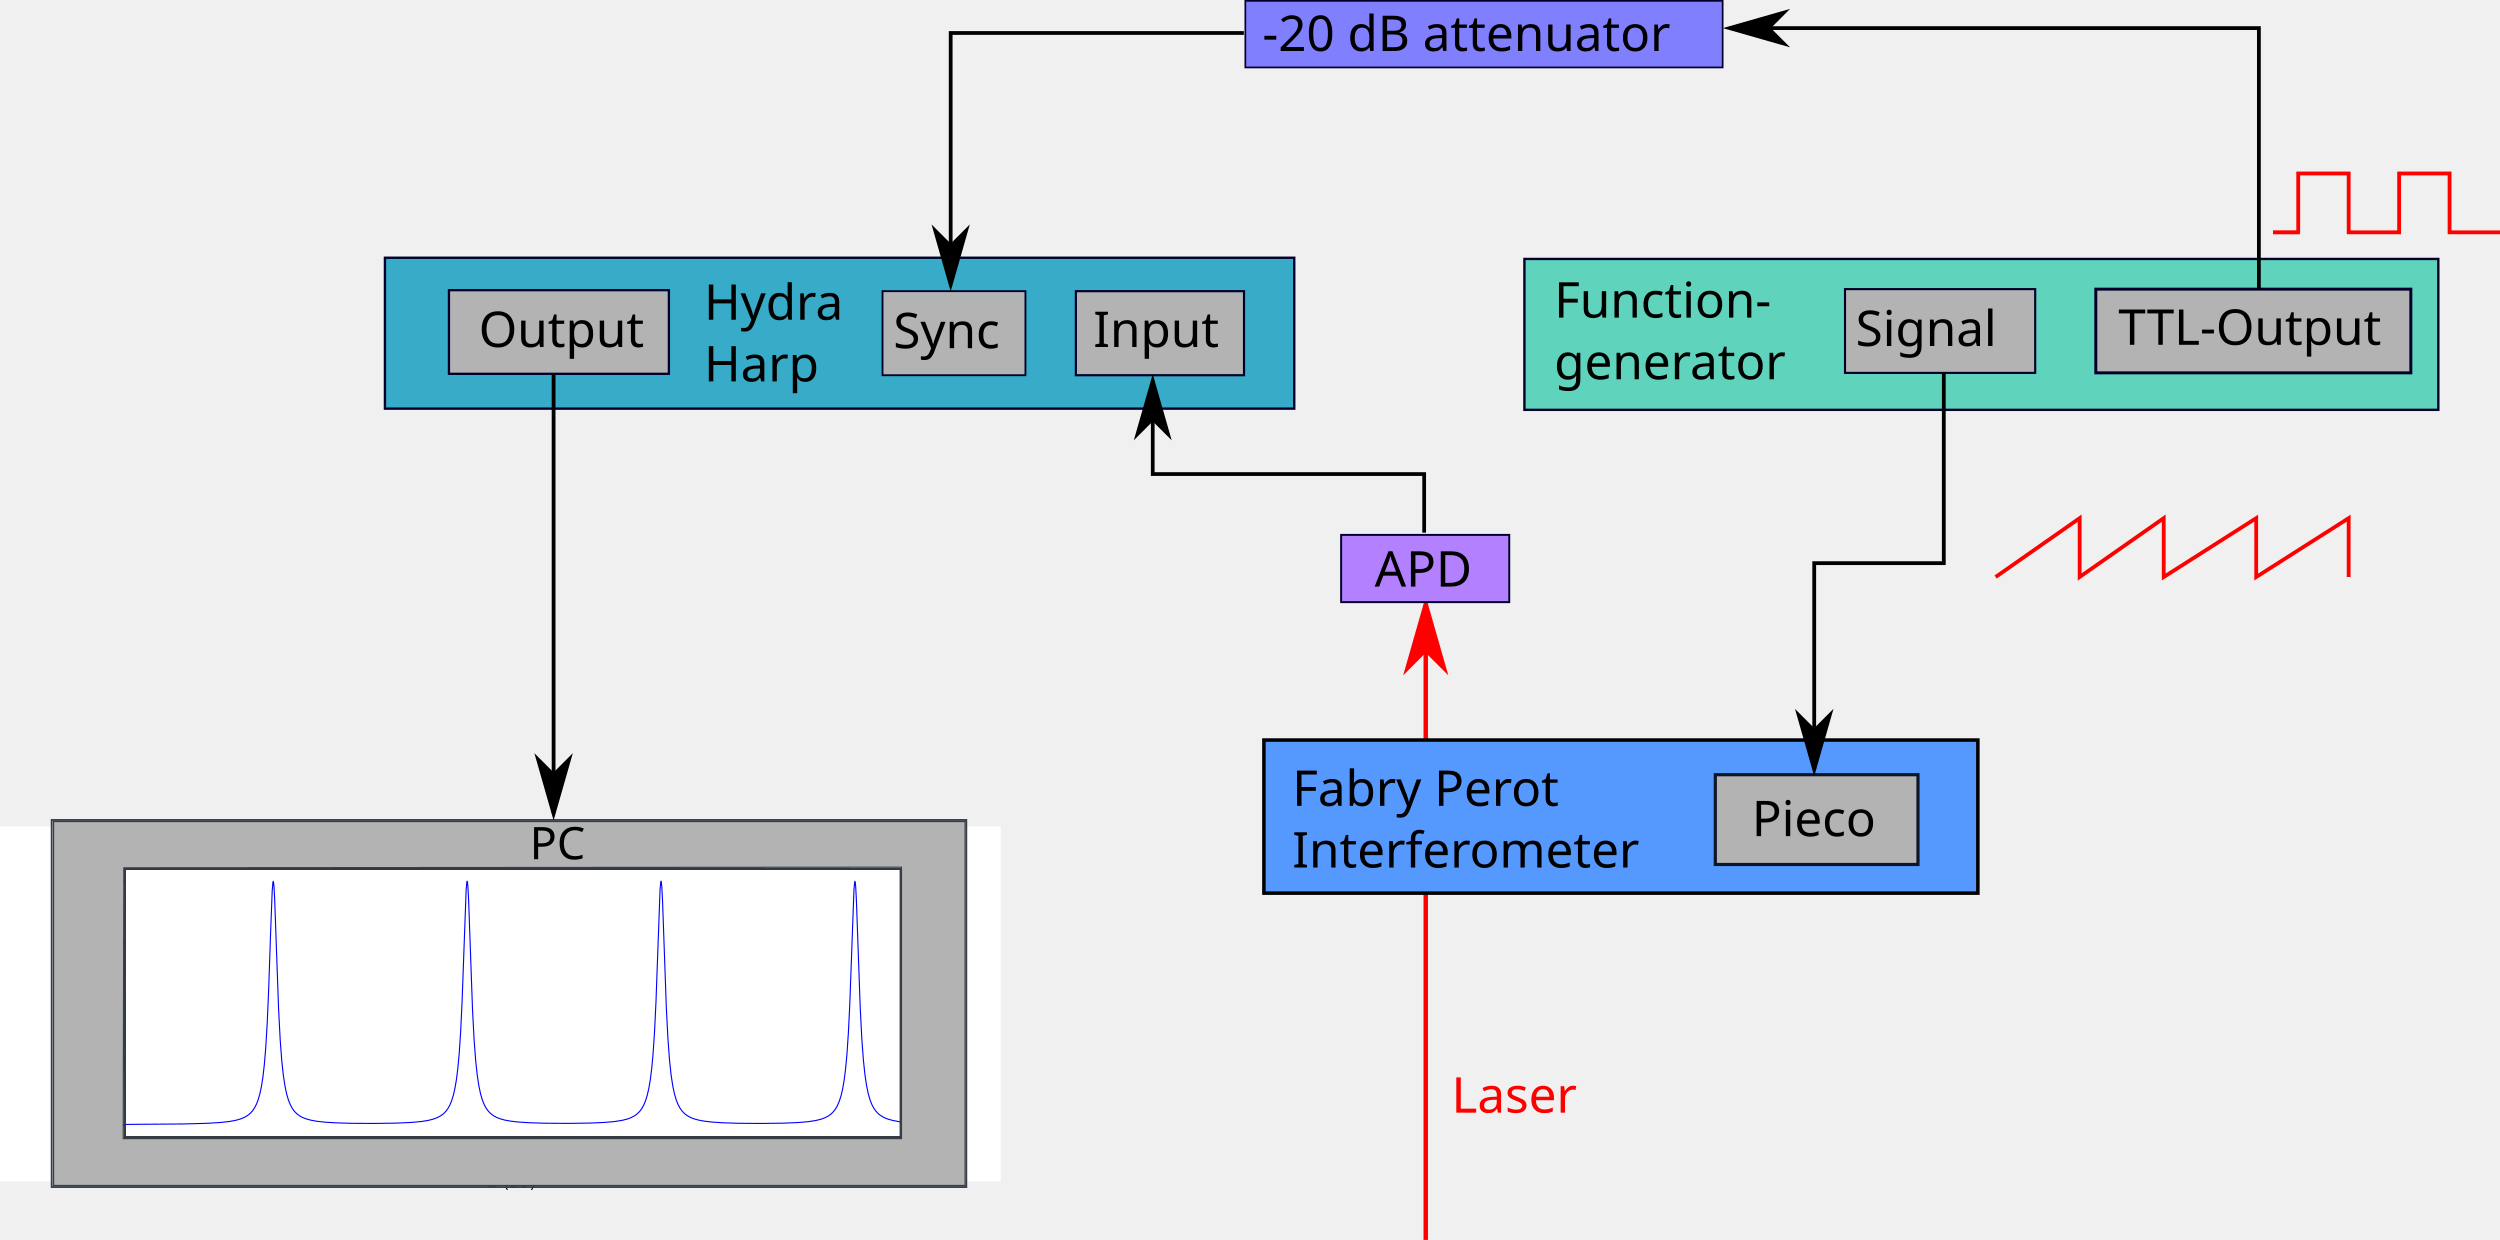
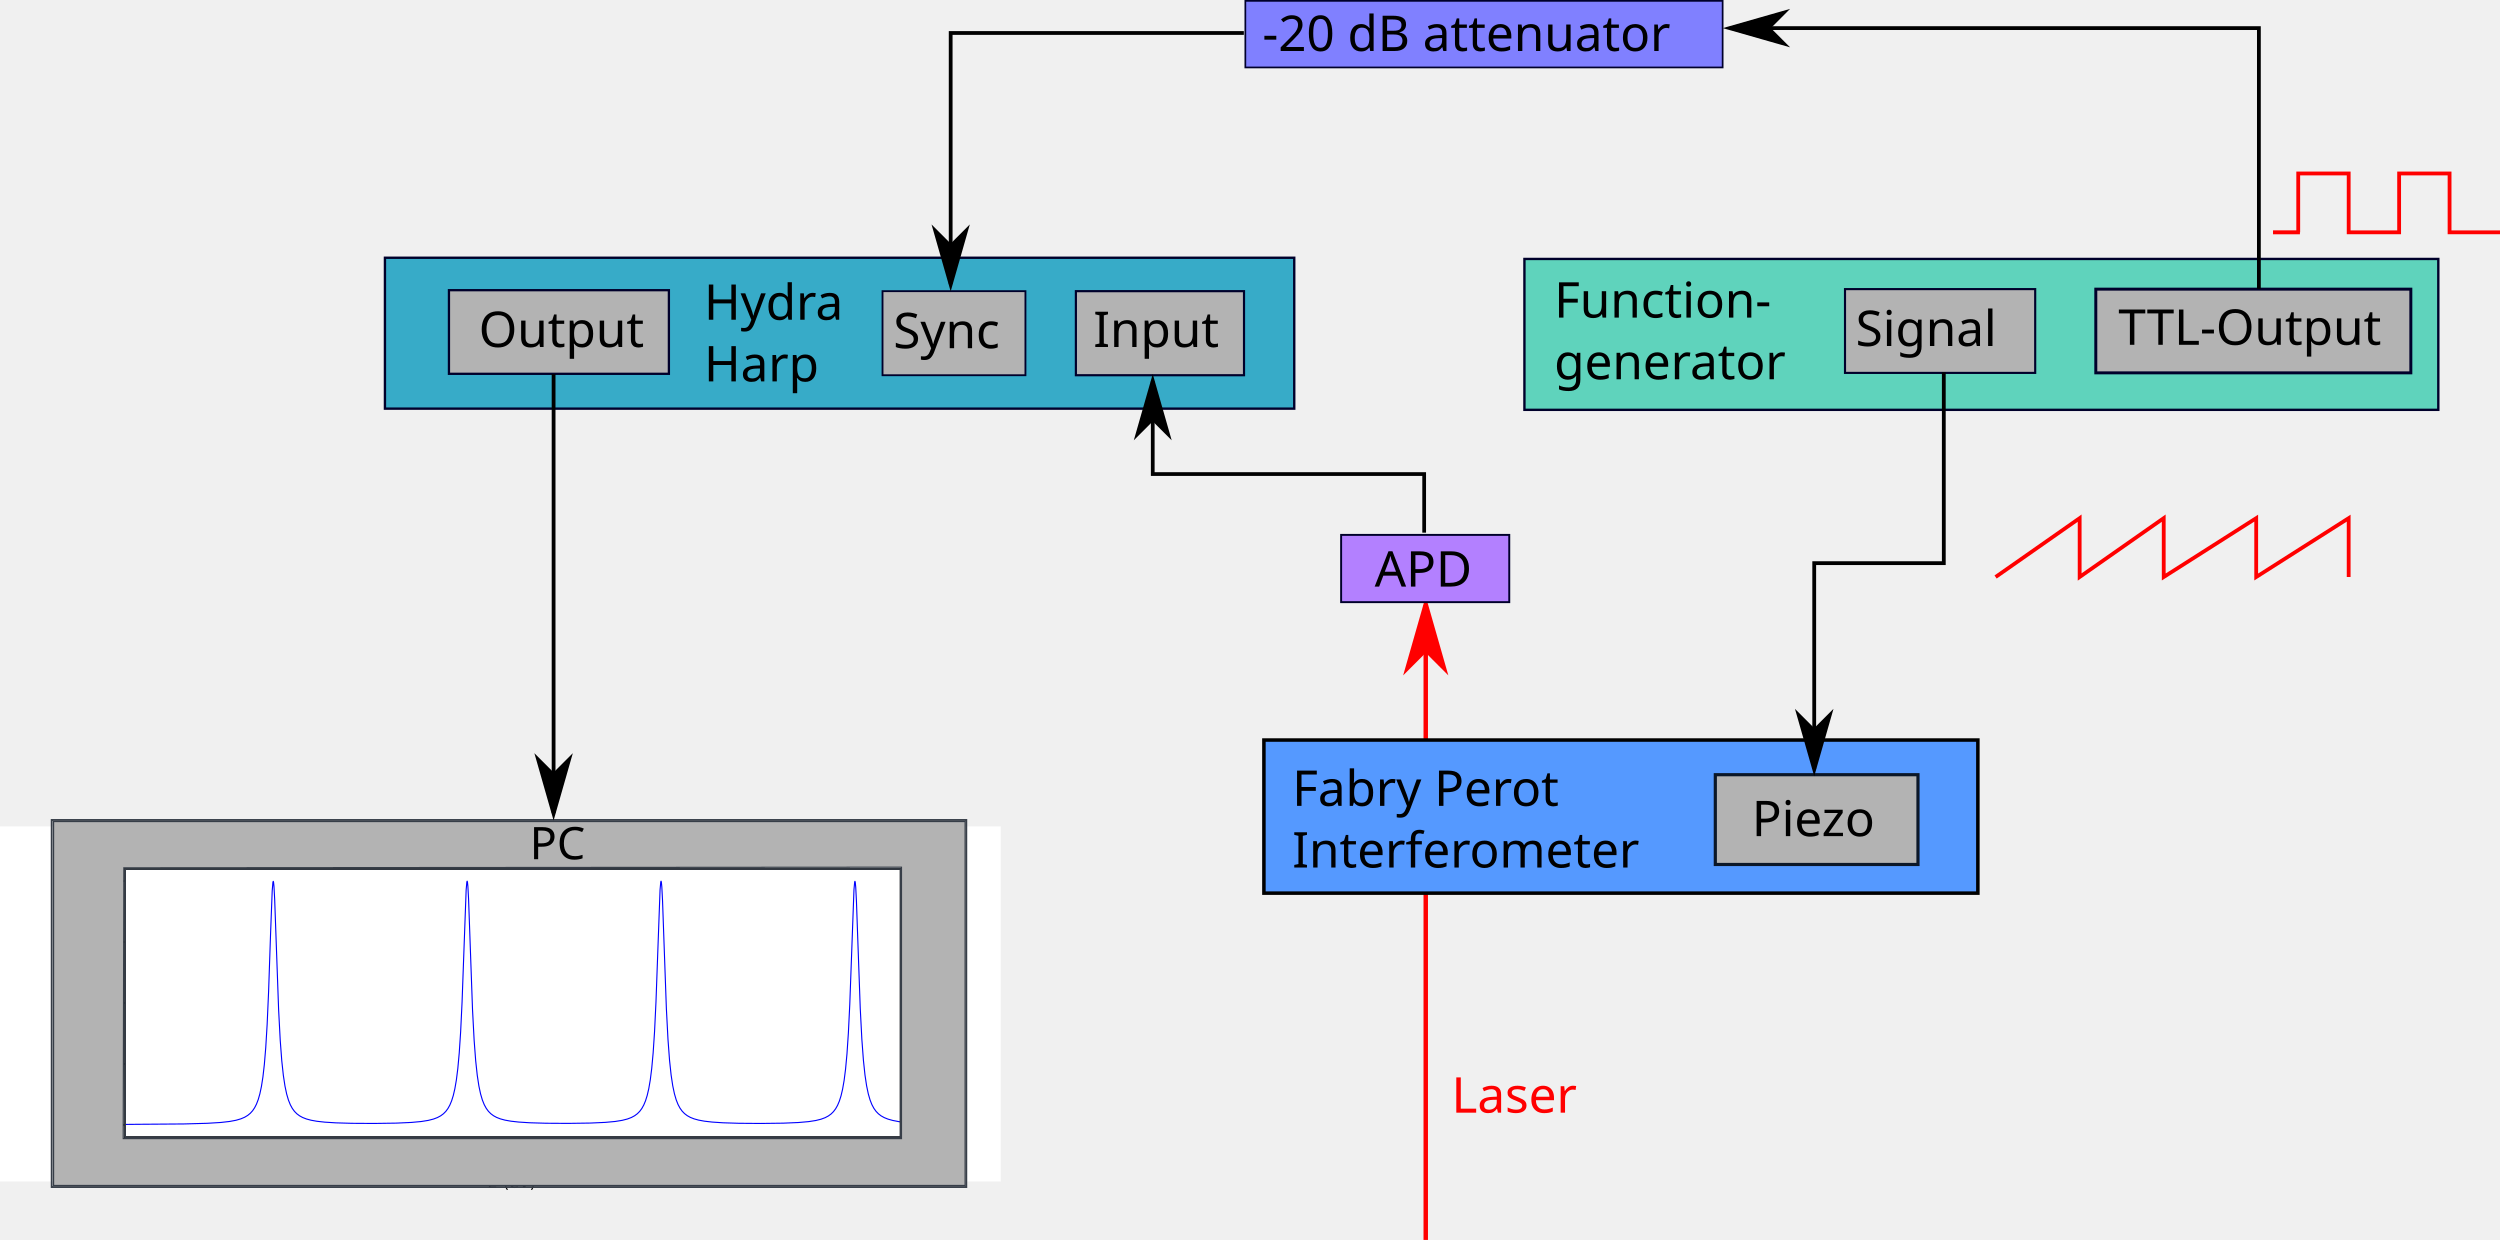
<svg xmlns="http://www.w3.org/2000/svg" width="393.405mm" height="195.119mm" viewBox="0 0 393.405 195.119" version="1.1" id="svg8">
  <defs id="defs2">
    <marker orient="auto" refY="0" refX="0" id="marker7307" style="overflow:visible">
      <path id="path7305" d="M 0,0 5,-5 -12.5,0 5,5 Z" style="fill:#000000;fill-opacity:1;fill-rule:evenodd;stroke:#000000;stroke-width:1pt;stroke-opacity:1" transform="matrix(-0.8,0,0,-0.8,-10,0)" />
    </marker>
    <marker orient="auto" refY="0" refX="0" id="marker7132" style="overflow:visible">
      <path id="path7130" d="M 0,0 5,-5 -12.5,0 5,5 Z" style="fill:#ff0000;fill-opacity:1;fill-rule:evenodd;stroke:#ff0000;stroke-width:1pt;stroke-opacity:1" transform="matrix(0.8,0,0,0.8,10,0)" />
    </marker>
    <marker orient="auto" refY="0" refX="0" id="marker6964" style="overflow:visible">
      <path id="path6962" d="M 0,0 5,-5 -12.5,0 5,5 Z" style="fill:#ff0000;fill-opacity:1;fill-rule:evenodd;stroke:#ff0000;stroke-width:1pt;stroke-opacity:1" transform="matrix(0.8,0,0,0.8,10,0)" />
    </marker>
    <marker orient="auto" refY="0" refX="0" id="marker6840" style="overflow:visible">
      <path id="path6838" d="M 0,0 5,-5 -12.5,0 5,5 Z" style="fill:#000000;fill-opacity:1;fill-rule:evenodd;stroke:#000000;stroke-width:1pt;stroke-opacity:1" transform="matrix(-0.8,0,0,-0.8,-10,0)" />
    </marker>
    <marker orient="auto" refY="0" refX="0" id="marker6722" style="overflow:visible">
      <path id="path6720" d="M 0,0 5,-5 -12.5,0 5,5 Z" style="fill:#000000;fill-opacity:1;fill-rule:evenodd;stroke:#000000;stroke-width:1pt;stroke-opacity:1" transform="matrix(-0.8,0,0,-0.8,-10,0)" />
    </marker>
    <marker orient="auto" refY="0" refX="0" id="marker6566" style="overflow:visible">
      <path id="path6564" d="M 0,0 5,-5 -12.5,0 5,5 Z" style="fill:#000000;fill-opacity:1;fill-rule:evenodd;stroke:#000000;stroke-width:1pt;stroke-opacity:1" transform="matrix(-0.8,0,0,-0.8,-10,0)" />
    </marker>
    <marker orient="auto" refY="0" refX="0" id="marker6409" style="overflow:visible">
      <path id="path6407" d="M 0,0 5,-5 -12.5,0 5,5 Z" style="fill:#000000;fill-opacity:1;fill-rule:evenodd;stroke:#000000;stroke-width:1pt;stroke-opacity:1" transform="matrix(-0.8,0,0,-0.8,-10,0)" />
    </marker>
    <marker orient="auto" refY="0" refX="0" id="marker6247" style="overflow:visible">
      <path id="path6245" d="M 0,0 5,-5 -12.5,0 5,5 Z" style="fill:#000000;fill-opacity:1;fill-rule:evenodd;stroke:#000000;stroke-width:1pt;stroke-opacity:1" transform="matrix(-0.8,0,0,-0.8,-10,0)" />
    </marker>
    <marker orient="auto" refY="0" refX="0" id="marker6139" style="overflow:visible">
      <path id="path6137" d="M 0,0 5,-5 -12.5,0 5,5 Z" style="fill:#000000;fill-opacity:1;fill-rule:evenodd;stroke:#000000;stroke-width:1pt;stroke-opacity:1" transform="matrix(-0.8,0,0,-0.8,-10,0)" />
    </marker>
    <marker orient="auto" refY="0" refX="0" id="marker5997" style="overflow:visible">
      <path id="path5995" style="fill:#000000;fill-opacity:1;fill-rule:evenodd;stroke:#000000;stroke-width:0.625;stroke-linejoin:round;stroke-opacity:1" d="M 8.719,4.034 -2.207,0.016 8.719,-4.002 c -1.745,2.372 -1.735,5.617 -6e-7,8.035 z" transform="matrix(-1.1,0,0,-1.1,-1.1,0)" />
    </marker>
    <marker orient="auto" refY="0" refX="0" id="marker5853" style="overflow:visible">
      <path id="path5851" d="M 0,0 5,-5 -12.5,0 5,5 Z" style="fill:#000000;fill-opacity:1;fill-rule:evenodd;stroke:#000000;stroke-width:1pt;stroke-opacity:1" transform="matrix(-0.8,0,0,-0.8,-10,0)" />
    </marker>
    <marker orient="auto" refY="0" refX="0" id="marker5603" style="overflow:visible">
      <path id="path5601" d="M 0,0 5,-5 -12.5,0 5,5 Z" style="fill:#000000;fill-opacity:1;fill-rule:evenodd;stroke:#000000;stroke-width:1pt;stroke-opacity:1" transform="matrix(0.8,0,0,0.8,10,0)" />
    </marker>
    <marker orient="auto" refY="0" refX="0" id="Arrow2Lend" style="overflow:visible">
      <path id="path5034" style="fill:#000000;fill-opacity:1;fill-rule:evenodd;stroke:#000000;stroke-width:0.625;stroke-linejoin:round;stroke-opacity:1" d="M 8.719,4.034 -2.207,0.016 8.719,-4.002 c -1.745,2.372 -1.735,5.617 -6e-7,8.035 z" transform="matrix(-1.1,0,0,-1.1,-1.1,0)" />
    </marker>
    <marker orient="auto" refY="0" refX="0" id="Arrow2Lstart" style="overflow:visible">
      <path id="path5031" style="fill:#000000;fill-opacity:1;fill-rule:evenodd;stroke:#000000;stroke-width:0.625;stroke-linejoin:round;stroke-opacity:1" d="M 8.719,4.034 -2.207,0.016 8.719,-4.002 c -1.745,2.372 -1.735,5.617 -6e-7,8.035 z" transform="matrix(1.1,0,0,1.1,1.1,0)" />
    </marker>
    <marker orient="auto" refY="0" refX="0" id="marker5415" style="overflow:visible">
      <path id="path5413" d="M 0,0 5,-5 -12.5,0 5,5 Z" style="fill:#000000;fill-opacity:1;fill-rule:evenodd;stroke:#000000;stroke-width:1pt;stroke-opacity:1" transform="matrix(-0.8,0,0,-0.8,-10,0)" />
    </marker>
    <marker orient="auto" refY="0" refX="0" id="Tail" style="overflow:visible">
      <g id="g5061" transform="scale(-1.2)" style="fill:#000000;fill-opacity:1;stroke:#000000;stroke-opacity:1">
        <path id="path5049" d="M -3.805,-3.959 0.544,0" style="fill:#000000;fill-opacity:1;fill-rule:evenodd;stroke:#000000;stroke-width:0.8;stroke-linecap:round;stroke-opacity:1" />
        <path id="path5051" d="M -1.287,-3.959 3.062,0" style="fill:#000000;fill-opacity:1;fill-rule:evenodd;stroke:#000000;stroke-width:0.8;stroke-linecap:round;stroke-opacity:1" />
        <path id="path5053" d="M 1.305,-3.959 5.654,0" style="fill:#000000;fill-opacity:1;fill-rule:evenodd;stroke:#000000;stroke-width:0.8;stroke-linecap:round;stroke-opacity:1" />
        <path id="path5055" d="M -3.805,4.178 0.544,0.22" style="fill:#000000;fill-opacity:1;fill-rule:evenodd;stroke:#000000;stroke-width:0.8;stroke-linecap:round;stroke-opacity:1" />
        <path id="path5057" d="M -1.287,4.178 3.062,0.22" style="fill:#000000;fill-opacity:1;fill-rule:evenodd;stroke:#000000;stroke-width:0.8;stroke-linecap:round;stroke-opacity:1" />
        <path id="path5059" d="M 1.305,4.178 5.654,0.22" style="fill:#000000;fill-opacity:1;fill-rule:evenodd;stroke:#000000;stroke-width:0.8;stroke-linecap:round;stroke-opacity:1" />
      </g>
    </marker>
    <marker orient="auto" refY="0" refX="0" id="Arrow1Lstart" style="overflow:visible">
      <path id="path5013" d="M 0,0 5,-5 -12.5,0 5,5 Z" style="fill:#000000;fill-opacity:1;fill-rule:evenodd;stroke:#000000;stroke-width:1pt;stroke-opacity:1" transform="matrix(0.8,0,0,0.8,10,0)" />
    </marker>
    <marker orient="auto" refY="0" refX="0" id="Arrow1Lend" style="overflow:visible">
      <path id="path5016" d="M 0,0 5,-5 -12.5,0 5,5 Z" style="fill:#000000;fill-opacity:1;fill-rule:evenodd;stroke:#000000;stroke-width:1pt;stroke-opacity:1" transform="matrix(-0.8,0,0,-0.8,-10,0)" />
    </marker>
    <clipPath id="clipPath3993" clipPathUnits="userSpaceOnUse">
      <path id="path3991" d="M 55.8,19.8 H 401.76 V 139.392 H 55.8 Z" />
    </clipPath>
  </defs>
  <g id="layer3" transform="translate(130.1448,-60.68193)">
    <path style="opacity:1;vector-effect:none;fill:#ff0000;fill-opacity:1;stroke:#ff0000;stroke-width:0.7;stroke-linecap:butt;stroke-linejoin:miter;stroke-miterlimit:4;stroke-dasharray:none;stroke-dashoffset:0;stroke-opacity:1;marker-start:url(#marker7132)" d="m 94.213,155.882 v 99.919" id="path6718" />
  </g>
  <g id="layer1" transform="translate(130.1448,-60.68193)">
    <rect style="fill:#5599ff;stroke:#000000;stroke-width:0.553" id="rect13" width="112.35" height="24.093" x="68.746" y="177.136" />
    <text xml:space="preserve" style="font-style:normal;font-weight:normal;font-size:7.761px;line-height:1.25;font-family:sans-serif;letter-spacing:0px;word-spacing:0px;fill:#000000;fill-opacity:1;stroke:none;stroke-width:0.265" x="73.212" y="187.495" id="text27">
      <tspan x="73.212" y="187.495" style="stroke-width:0.265" id="tspan3751">Fabry Perot</tspan>
      <tspan x="73.212" y="197.196" style="stroke-width:0.265" id="tspan3873">Interferometer</tspan>
      <tspan x="73.212" y="206.898" style="stroke-width:0.265" id="tspan33" />
    </text>
    <rect style="fill:#b3b3b3;stroke:#0b1728;stroke-width:0.5" id="rect3745" width="31.892" height="14.127" x="139.78" y="182.591" />
    <text xml:space="preserve" style="font-style:normal;font-weight:normal;font-size:7.761px;line-height:1.25;font-family:sans-serif;letter-spacing:0px;word-spacing:0px;fill:#000000;fill-opacity:1;stroke:none;stroke-width:0.265" x="145.53" y="192.259" id="text3749">
-       <tspan id="tspan3747" x="145.53" y="192.259" style="font-size:7.761px;stroke-width:0.265">Pieco</tspan>
+       <tspan id="tspan3747" x="145.53" y="192.259" style="font-size:7.761px;stroke-width:0.265">Piezo</tspan>
    </text>
    <rect style="fill:#8080ff;stroke:#00002b;stroke-width:0.27" id="rect3788" width="75.108" height="10.479" x="65.825" y="60.817" />
    <text xml:space="preserve" style="font-style:normal;font-weight:normal;font-size:7.761px;line-height:1.25;font-family:sans-serif;letter-spacing:0px;word-spacing:0px;fill:#000000;fill-opacity:1;stroke:none;stroke-width:0.265" x="68.508" y="68.702" id="text3792">
      <tspan id="tspan3790" x="68.508" y="68.702" style="stroke-width:0.265">-20 dB attenuator</tspan>
    </text>
    <rect style="fill:#b380ff;stroke:#00002b;stroke-width:0.306" id="rect3794" width="26.458" height="10.583" x="80.897" y="144.854" />
    <text xml:space="preserve" style="font-style:normal;font-weight:normal;font-size:7.761px;line-height:1.25;font-family:sans-serif;letter-spacing:0px;word-spacing:0px;fill:#000000;fill-opacity:1;stroke:none;stroke-width:0.265" x="86.175" y="152.992" id="text3798">
      <tspan id="tspan3796" x="86.175" y="152.992" style="stroke-width:0.265">APD</tspan>
    </text>
    <rect style="fill:#37abc8;stroke:#00002b;stroke-width:0.374" id="rect3800" width="143.092" height="23.746" x="-69.571" y="101.241" />
    <text xml:space="preserve" style="font-style:normal;font-weight:normal;font-size:7.761px;line-height:1.25;font-family:sans-serif;letter-spacing:0px;word-spacing:0px;fill:#000000;fill-opacity:1;stroke:none;stroke-width:0.265" x="-19.352" y="110.998" id="text3809">
      <tspan id="tspan3807" x="-19.352" y="110.998" style="stroke-width:0.265">Hydra</tspan>
      <tspan x="-19.352" y="120.699" style="stroke-width:0.265" id="tspan3811">Harp</tspan>
    </text>
    <rect style="fill:#b3b3b3;fill-opacity:1;stroke:#00002b;stroke-width:0.292" id="rect3815" width="22.49" height="13.229" x="8.731" y="106.5" />
    <rect style="fill:#b3b3b3;fill-opacity:1;stroke:#00002b;stroke-width:0.342" id="rect3817" width="26.458" height="13.229" x="39.158" y="106.5" />
    <text xml:space="preserve" style="font-style:normal;font-weight:normal;font-size:7.761px;line-height:1.25;font-family:sans-serif;letter-spacing:0px;word-spacing:0px;fill:#000000;fill-opacity:1;stroke:none;stroke-width:0.265" x="10.432" y="115.477" id="text3821">
      <tspan id="tspan3819" x="10.432" y="115.477" style="stroke-width:0.265">Sync</tspan>
    </text>
    <text xml:space="preserve" style="font-style:normal;font-weight:normal;font-size:7.761px;line-height:1.25;font-family:sans-serif;letter-spacing:0px;word-spacing:0px;fill:#000000;fill-opacity:1;stroke:none;stroke-width:0.265" x="41.899" y="115.288" id="text3825">
      <tspan id="tspan3823" x="41.899" y="115.288" style="stroke-width:0.265">Input</tspan>
    </text>
    <rect style="fill:#5fd3bc;stroke:#00002b;stroke-width:0.375" id="rect3800-1" width="143.812" height="23.745" x="109.741" y="101.431" />
    <text xml:space="preserve" style="font-style:normal;font-weight:normal;font-size:7.761px;line-height:1.25;font-family:sans-serif;letter-spacing:0px;word-spacing:0px;fill:#000000;fill-opacity:1;stroke:none;stroke-width:0.265" x="114.432" y="110.658" id="text3809-2">
      <tspan id="tspan3807-4" x="114.432" y="110.658" style="stroke-width:0.265">Function-</tspan>
      <tspan x="114.432" y="120.359" style="stroke-width:0.265" id="tspan3811-3">generator</tspan>
    </text>
    <rect style="fill:#b3b3b3;fill-opacity:1;stroke:#00002b;stroke-width:0.336" id="rect3815-8" width="29.929" height="13.185" x="160.189" y="106.177" />
    <rect style="fill:#b3b3b3;fill-opacity:1;stroke:#00002b;stroke-width:0.467" id="rect3817-0" width="49.575" height="13.172" x="199.654" y="106.183" />
    <text xml:space="preserve" style="font-style:normal;font-weight:normal;font-size:7.761px;line-height:1.25;font-family:sans-serif;letter-spacing:0px;word-spacing:0px;fill:#000000;fill-opacity:1;stroke:none;stroke-width:0.265" x="161.867" y="115.131" id="text3821-1">
      <tspan id="tspan3819-2" x="161.867" y="115.131" style="stroke-width:0.265">Signal</tspan>
    </text>
    <text xml:space="preserve" style="font-style:normal;font-weight:normal;font-size:7.761px;line-height:1.25;font-family:sans-serif;letter-spacing:0px;word-spacing:0px;fill:#000000;fill-opacity:1;stroke:none;stroke-width:0.265" x="203.207" y="114.942" id="text3825-0">
      <tspan id="tspan3823-9" x="203.207" y="114.942" style="stroke-width:0.265">TTL-Output</tspan>
    </text>
    <flowRoot xml:space="preserve" id="flowRoot3875" style="font-style:normal;font-weight:normal;font-size:29.333px;line-height:1.25;font-family:sans-serif;letter-spacing:0px;word-spacing:0px;fill:#000000;fill-opacity:1;stroke:none" transform="scale(0.2645833)">
      <flowRegion id="flowRegion3877">
        <rect id="rect3879" width="109.286" height="42.143" x="405" y="637.52" />
      </flowRegion>
      <flowPara id="flowPara3881" />
    </flowRoot>
    <g id="g4198">
      <g id="g4137">
        <g transform="matrix(0.3527778,0,0,-0.3527778,-130.1448,246.6048)" id="g3907">
          <path id="path3909" style="fill:#ffffff;fill-opacity:1;fill-rule:nonzero;stroke:none" d="M 0,0 H 446.4 V 158.4 H 0 Z" />
          <path id="path3911" style="fill:#ffffff;fill-opacity:1;fill-rule:nonzero;stroke:none" d="M 55.8,19.8 H 401.76 V 139.392 H 55.8 Z" />
          <path id="path3913" style="fill:#000000;fill-opacity:1;fill-rule:nonzero;stroke:#000000;stroke-width:0.8;stroke-linecap:butt;stroke-linejoin:round;stroke-miterlimit:10;stroke-dasharray:none;stroke-opacity:1" d="M 75.195,19.8 V 16.3" />
          <text id="text3917" style="font-variant:normal;font-weight:normal;font-size:7px;font-family:'DejaVu Sans';-inkscape-font-specification:DejaVuSans;writing-mode:lr-tb;fill:#000000;fill-opacity:1;fill-rule:nonzero;stroke:none" transform="matrix(1,0,0,-1,60.72611,7.4875)">
            <tspan id="tspan3915" y="0" x="0 4.452 6.678 11.13 15.582 20.034 24.486">1.57180</tspan>
          </text>
          <path id="path3919" style="fill:#000000;fill-opacity:1;fill-rule:nonzero;stroke:#000000;stroke-width:0.8;stroke-linecap:butt;stroke-linejoin:round;stroke-miterlimit:10;stroke-dasharray:none;stroke-opacity:1" d="M 146.686,19.8 V 16.3" />
          <text id="text3923" style="font-variant:normal;font-weight:normal;font-size:7px;font-family:'DejaVu Sans';-inkscape-font-specification:DejaVuSans;writing-mode:lr-tb;fill:#000000;fill-opacity:1;fill-rule:nonzero;stroke:none" transform="matrix(1,0,0,-1,132.2173,7.4875)">
            <tspan id="tspan3921" y="0" x="0 4.452 6.678 11.13 15.582 20.034 24.486">1.57185</tspan>
          </text>
          <path id="path3925" style="fill:#000000;fill-opacity:1;fill-rule:nonzero;stroke:#000000;stroke-width:0.8;stroke-linecap:butt;stroke-linejoin:round;stroke-miterlimit:10;stroke-dasharray:none;stroke-opacity:1" d="M 218.177,19.8 V 16.3" />
          <text id="text3929" style="font-variant:normal;font-weight:normal;font-size:7px;font-family:'DejaVu Sans';-inkscape-font-specification:DejaVuSans;writing-mode:lr-tb;fill:#000000;fill-opacity:1;fill-rule:nonzero;stroke:none" transform="matrix(1,0,0,-1,203.7084,7.4875)">
            <tspan id="tspan3927" y="0" x="0 4.452 6.678 11.13 15.582 20.034 24.486">1.57190</tspan>
          </text>
          <path id="path3931" style="fill:#000000;fill-opacity:1;fill-rule:nonzero;stroke:#000000;stroke-width:0.8;stroke-linecap:butt;stroke-linejoin:round;stroke-miterlimit:10;stroke-dasharray:none;stroke-opacity:1" d="M 289.668,19.8 V 16.3" />
          <text id="text3935" style="font-variant:normal;font-weight:normal;font-size:7px;font-family:'DejaVu Sans';-inkscape-font-specification:DejaVuSans;writing-mode:lr-tb;fill:#000000;fill-opacity:1;fill-rule:nonzero;stroke:none" transform="matrix(1,0,0,-1,275.1996,7.4875)">
            <tspan id="tspan3933" y="0" x="0 4.452 6.678 11.13 15.582 20.034 24.486">1.57195</tspan>
          </text>
          <path id="path3937" style="fill:#000000;fill-opacity:1;fill-rule:nonzero;stroke:#000000;stroke-width:0.8;stroke-linecap:butt;stroke-linejoin:round;stroke-miterlimit:10;stroke-dasharray:none;stroke-opacity:1" d="M 361.159,19.8 V 16.3" />
          <text id="text3941" style="font-variant:normal;font-weight:normal;font-size:7px;font-family:'DejaVu Sans';-inkscape-font-specification:DejaVuSans;writing-mode:lr-tb;fill:#000000;fill-opacity:1;fill-rule:nonzero;stroke:none" transform="matrix(1,0,0,-1,346.6907,7.4875)">
            <tspan id="tspan3939" y="0" x="0 4.452 6.678 11.13 15.582 20.034 24.486">1.57200</tspan>
          </text>
          <g transform="translate(217.78,-3.5125)" id="g3943">
            <text id="text3947" style="font-style:italic;font-variant:normal;font-size:7px;font-family:'DejaVu Sans';-inkscape-font-specification:DejaVuSans-Oblique;writing-mode:lr-tb;fill:#000000;fill-opacity:1;fill-rule:nonzero;stroke:none" transform="matrix(1,0,0,-1,0,0.6875)">
              <tspan id="tspan3945" y="0" x="0">E</tspan>
            </text>
            <text id="text3951" style="font-variant:normal;font-weight:normal;font-size:7px;font-family:'DejaVu Sans';-inkscape-font-specification:DejaVuSans;writing-mode:lr-tb;fill:#000000;fill-opacity:1;fill-rule:nonzero;stroke:none" transform="matrix(1,0,0,-1,6.647949,0.6875)">
              <tspan id="tspan3949" y="0" x="0 2.731 7.038 11.826">(eV)</tspan>
            </text>
          </g>
          <path id="path3953" style="fill:#000000;fill-opacity:1;fill-rule:nonzero;stroke:#000000;stroke-width:0.8;stroke-linecap:butt;stroke-linejoin:round;stroke-miterlimit:10;stroke-dasharray:none;stroke-opacity:1" d="M 55.8,25.236 H 52.3" />
          <text id="text3957" style="font-variant:normal;font-weight:normal;font-size:7px;font-family:'DejaVu Sans';-inkscape-font-specification:DejaVuSans;writing-mode:lr-tb;fill:#000000;fill-opacity:1;fill-rule:nonzero;stroke:none" transform="matrix(1,0,0,-1,44.34687,22.57975)">
            <tspan id="tspan3955" y="0" x="0">0</tspan>
          </text>
          <path id="path3959" style="fill:#000000;fill-opacity:1;fill-rule:nonzero;stroke:#000000;stroke-width:0.8;stroke-linecap:butt;stroke-linejoin:round;stroke-miterlimit:10;stroke-dasharray:none;stroke-opacity:1" d="M 55.8,52.433 H 52.3" />
          <text id="text3963" style="font-variant:normal;font-weight:normal;font-size:7px;font-family:'DejaVu Sans';-inkscape-font-specification:DejaVuSans;writing-mode:lr-tb;fill:#000000;fill-opacity:1;fill-rule:nonzero;stroke:none" transform="matrix(1,0,0,-1,44.34687,49.77692)">
            <tspan id="tspan3961" y="0" x="0">1</tspan>
          </text>
          <path id="path3965" style="fill:#000000;fill-opacity:1;fill-rule:nonzero;stroke:#000000;stroke-width:0.8;stroke-linecap:butt;stroke-linejoin:round;stroke-miterlimit:10;stroke-dasharray:none;stroke-opacity:1" d="M 55.8,79.63 H 52.3" />
          <text id="text3969" style="font-variant:normal;font-weight:normal;font-size:7px;font-family:'DejaVu Sans';-inkscape-font-specification:DejaVuSans;writing-mode:lr-tb;fill:#000000;fill-opacity:1;fill-rule:nonzero;stroke:none" transform="matrix(1,0,0,-1,44.34687,76.9741)">
            <tspan id="tspan3967" y="0" x="0">2</tspan>
          </text>
          <path id="path3971" style="fill:#000000;fill-opacity:1;fill-rule:nonzero;stroke:#000000;stroke-width:0.8;stroke-linecap:butt;stroke-linejoin:round;stroke-miterlimit:10;stroke-dasharray:none;stroke-opacity:1" d="M 55.8,106.828 H 52.3" />
          <text id="text3975" style="font-variant:normal;font-weight:normal;font-size:7px;font-family:'DejaVu Sans';-inkscape-font-specification:DejaVuSans;writing-mode:lr-tb;fill:#000000;fill-opacity:1;fill-rule:nonzero;stroke:none" transform="matrix(1,0,0,-1,44.34687,104.1713)">
            <tspan id="tspan3973" y="0" x="0">3</tspan>
          </text>
          <path id="path3977" style="fill:#000000;fill-opacity:1;fill-rule:nonzero;stroke:#000000;stroke-width:0.8;stroke-linecap:butt;stroke-linejoin:round;stroke-miterlimit:10;stroke-dasharray:none;stroke-opacity:1" d="M 55.8,134.025 H 52.3" />
          <text id="text3981" style="font-variant:normal;font-weight:normal;font-size:7px;font-family:'DejaVu Sans';-inkscape-font-specification:DejaVuSans;writing-mode:lr-tb;fill:#000000;fill-opacity:1;fill-rule:nonzero;stroke:none" transform="matrix(1,0,0,-1,44.34687,131.3684)">
            <tspan id="tspan3979" y="0" x="0">4</tspan>
          </text>
          <text id="text3985" style="font-variant:normal;font-weight:normal;font-size:7px;font-family:'DejaVu Sans';-inkscape-font-specification:DejaVuSans;writing-mode:lr-tb;fill:#000000;fill-opacity:1;fill-rule:nonzero;stroke:none" transform="matrix(1,0,0,-1,55.8,142.392)">
            <tspan id="tspan3983" y="0" x="0 4.452 8.757 13.209">1e13</tspan>
          </text>
          <g id="g3987">
            <g clip-path="url(#clipPath3993)" id="g3989">
              <path id="path3995" style="fill:none;stroke:#0000ff;stroke-width:0.5;stroke-linecap:square;stroke-linejoin:round;stroke-miterlimit:10;stroke-dasharray:none;stroke-opacity:1" d="m 55.796,25.455 5.795,0.063 20.438,0.155 10.379,0.286 6.08,0.374 3.987,0.455 2.837,0.538 2.128,0.621 1.678,0.714 1.375,0.823 1.159,0.95 1.012,1.117 0.908,1.337 0.83,1.624 0.778,2.026 0.735,2.563 0.692,3.25 0.666,4.246 0.64,5.586 0.623,7.481 0.623,10.319 0.649,14.677 0.865,25.396 0.744,19.529 0.329,3.93 0.138,0.371 0.035,-0.033 0.104,-0.398 0.19,-1.863 0.303,-5.606 0.536,-14.932 1.228,-34.413 0.718,-13.643 0.692,-9.164 0.701,-6.503 0.727,-4.771 0.752,-3.537 0.796,-2.709 0.839,-2.088 0.891,-1.637 0.96,-1.31 1.064,-1.078 1.202,-0.9 1.393,-0.76 1.669,-0.651 2.059,-0.556 2.638,-0.472 3.52,-0.392 4.904,-0.308 7.127,-0.209 9.964,-0.061 9.895,0.149 6.72,0.307 4.428,0.412 3.105,0.501 2.301,0.587 1.79,0.678 1.453,0.783 1.22,0.908 1.055,1.063 0.934,1.259 0.856,1.536 0.796,1.902 0.744,2.376 0.701,3.006 0.675,3.919 0.649,5.15 0.631,6.902 0.623,9.407 0.64,13.289 0.744,20.549 1.073,29.421 0.32,3.646 0.13,0.312 0.035,-0.036 0.104,-0.408 0.19,-1.879 0.303,-5.627 0.536,-14.95 1.228,-34.397 0.718,-13.629 0.692,-9.155 0.701,-6.497 0.727,-4.767 0.752,-3.535 0.796,-2.707 0.839,-2.088 0.891,-1.637 0.969,-1.32 1.064,-1.076 1.202,-0.899 1.393,-0.76 1.669,-0.651 2.067,-0.559 2.647,-0.474 3.529,-0.394 4.913,-0.31 7.136,-0.213 9.947,-0.065 9.869,0.146 6.712,0.305 4.42,0.409 3.105,0.5 2.309,0.588 1.79,0.678 1.453,0.783 1.22,0.908 1.055,1.064 0.934,1.26 0.856,1.537 0.796,1.903 0.744,2.378 0.701,3.008 0.675,3.923 0.649,5.155 0.631,6.909 0.623,9.418 0.64,13.302 0.744,20.563 1.073,29.388 0.32,3.612 0.121,0.298 0.043,-0.043 0.112,-0.476 0.199,-2.086 0.311,-6.019 0.571,-16.228 1.142,-31.926 0.718,-13.791 0.692,-9.269 0.701,-6.575 0.727,-4.821 0.752,-3.572 0.787,-2.708 0.83,-2.094 0.891,-1.66 0.96,-1.327 1.055,-1.084 1.194,-0.907 1.384,-0.768 1.652,-0.656 2.041,-0.563 2.612,-0.479 3.468,-0.399 4.826,-0.317 7.006,-0.221 9.851,-0.078 10.007,0.131 6.859,0.295 4.506,0.403 3.148,0.493 2.335,0.582 1.808,0.672 1.462,0.775 1.228,0.9 1.055,1.048 0.943,1.253 0.856,1.515 0.796,1.874 0.744,2.339 0.709,2.998 0.675,3.864 0.649,5.074 0.631,6.795 0.623,9.26 0.631,12.89 0.735,20.028 1.133,31.082 0.32,3.479 0.112,0.246 0.043,-0.047 0.112,-0.487 0.199,-2.103 0.32,-6.247 0.588,-16.841 1.107,-30.91 0.718,-13.837 0.692,-9.301 0.701,-6.598 0.727,-4.837 0.752,-3.583 0.787,-2.717 0.83,-2.101 0.891,-1.666 0.96,-1.333 1.055,-1.089 1.194,-0.912 1.384,-0.774 1.661,-0.668 2.076,-0.585 2.889,-0.564 0.727,-0.118 v 0" />
            </g>
          </g>
          <g id="g3997">
            <path id="path3999" style="fill:none;stroke:#000000;stroke-width:0.8;stroke-linecap:square;stroke-linejoin:miter;stroke-miterlimit:10;stroke-dasharray:none;stroke-opacity:1" d="M 55.8,19.8 V 139.392" />
            <path id="path4001" style="fill:none;stroke:#000000;stroke-width:0.8;stroke-linecap:square;stroke-linejoin:miter;stroke-miterlimit:10;stroke-dasharray:none;stroke-opacity:1" d="M 401.76,19.8 V 139.392" />
            <path id="path4003" style="fill:none;stroke:#000000;stroke-width:0.8;stroke-linecap:square;stroke-linejoin:miter;stroke-miterlimit:10;stroke-dasharray:none;stroke-opacity:1" d="M 55.8,19.8 H 401.76" />
            <path id="path4005" style="fill:none;stroke:#000000;stroke-width:0.8;stroke-linecap:square;stroke-linejoin:miter;stroke-miterlimit:10;stroke-dasharray:none;stroke-opacity:1" d="M 55.8,139.392 H 401.76" />
          </g>
        </g>
        <g id="g4083" transform="translate(-1.5119,56.12946)">
          <rect y="141.301" x="-108.948" height="42.189" width="122.047" id="rect4064" style="fill:none;fill-opacity:1;stroke:#373e48;stroke-width:0.265;stroke-opacity:1" />
          <rect y="133.584" x="-120.499" height="57.764" width="143.926" id="rect4066" style="fill:none;fill-opacity:1;stroke:#373e48;stroke-width:0.294;stroke-opacity:1" />
          <path transform="scale(0.2645833)" id="path4078" d="M -454.306,614.046 V 505.832 H -183.234 87.837 V 614.046 722.26 H -183.234 -454.306 Z m 504.286,-0.358 v -80.715 l -231.25,0.18 -231.25,0.18 -0.182,80.536 -0.182,80.536 h 231.432 231.432 z" style="fill:#b3b3b3;fill-opacity:1;stroke:#373e48;stroke-width:0.714;stroke-opacity:1" />
        </g>
      </g>
      <text id="text4141" y="195.891" x="-46.788" style="font-style:normal;font-weight:normal;font-size:7.761px;line-height:1.25;font-family:sans-serif;letter-spacing:0px;word-spacing:0px;fill:#000000;fill-opacity:1;stroke:none;stroke-width:0.265" xml:space="preserve">
        <tspan style="font-size:7.056px;stroke-width:0.265" y="195.891" x="-46.788" id="tspan4139">PC</tspan>
      </text>
    </g>
    <path style="opacity:1;vector-effect:none;fill:none;fill-opacity:1;stroke:#000000;stroke-width:0.597;stroke-linecap:butt;stroke-linejoin:miter;stroke-miterlimit:4;stroke-dasharray:none;stroke-dashoffset:0;stroke-opacity:1;marker-end:url(#marker5853)" d="m 175.735,119.271 v 30.029 h -20.39 v 32.377" id="path5849" />
    <path style="opacity:1;vector-effect:none;fill:none;fill-opacity:1;stroke:#000000;stroke-width:0.596;stroke-linecap:butt;stroke-linejoin:miter;stroke-miterlimit:4;stroke-dasharray:none;stroke-dashoffset:0;stroke-opacity:1;marker-end:url(#marker6247)" d="M 225.318,106.177 V 65.105 h -83.207" id="path6243" />
    <path style="opacity:1;vector-effect:none;fill:none;fill-opacity:1;stroke:#000000;stroke-width:0.593;stroke-linecap:butt;stroke-linejoin:miter;stroke-miterlimit:4;stroke-dasharray:none;stroke-dashoffset:0;stroke-opacity:1;marker-end:url(#marker6409)" d="M 65.591,65.873 H 19.455 v 39.517" id="path6405" />
    <rect style="fill:#b3b3b3;fill-opacity:1;stroke:#00002b;stroke-width:0.361" id="rect3815-0" width="34.61" height="13.16" x="-59.497" y="106.346" />
    <text xml:space="preserve" style="font-style:normal;font-weight:normal;font-size:7.761px;line-height:1.25;font-family:sans-serif;letter-spacing:0px;word-spacing:0px;fill:#000000;fill-opacity:1;stroke:none;stroke-width:0.265" x="-54.807" y="115.288" id="text6560">
      <tspan id="tspan6558" x="-54.807" y="115.288" style="stroke-width:0.265">Output</tspan>
    </text>
    <path style="opacity:1;vector-effect:none;fill:none;fill-opacity:1;stroke:#000000;stroke-width:0.596;stroke-linecap:butt;stroke-linejoin:miter;stroke-miterlimit:4;stroke-dasharray:none;stroke-dashoffset:0;stroke-opacity:1;marker-end:url(#marker6566)" d="m -43.03,119.533 v 69.106" id="path6562" />
    <path style="opacity:1;vector-effect:none;fill:none;fill-opacity:1;stroke:#000000;stroke-width:0.587;stroke-linecap:butt;stroke-linejoin:miter;stroke-miterlimit:4;stroke-dasharray:none;stroke-dashoffset:0;stroke-opacity:1;marker-end:url(#marker7307)" d="m 93.966,144.503 v -9.223 H 51.253 v -14.603" id="path7302" />
    <text xml:space="preserve" style="font-style:normal;font-weight:normal;font-size:7.761px;line-height:1.25;font-family:sans-serif;letter-spacing:0px;word-spacing:0px;fill:#ff0000;fill-opacity:1;stroke:none;stroke-width:0.265" x="98.274" y="235.768" id="text7509">
      <tspan id="tspan7507" x="98.274" y="235.768" style="fill:#ff0000;stroke-width:0.265">Laser</tspan>
      <tspan x="98.274" y="245.469" style="fill:#ff0000;stroke-width:0.265" id="tspan7511" />
    </text>
    <path style="opacity:1;vector-effect:none;fill:none;fill-opacity:1;stroke:#ff0000;stroke-width:0.6;stroke-linecap:butt;stroke-linejoin:miter;stroke-miterlimit:4;stroke-dasharray:none;stroke-dashoffset:0;stroke-opacity:1" d="m 183.885,151.479 13.229,-9.26 v 9.26 l 13.229,-9.26 v 9.26 l 14.552,-9.26 v 9.26 l 14.552,-9.26 v 9.26 0" id="path7515" />
    <path style="opacity:1;vector-effect:none;fill:none;fill-opacity:1;stroke:#ff0000;stroke-width:0.6;stroke-linecap:butt;stroke-linejoin:miter;stroke-miterlimit:4;stroke-dasharray:none;stroke-dashoffset:0;stroke-opacity:1" d="m 231.51,97.24 v -9.26 h 7.938 v 9.26 h 7.938 v -9.26 h 7.938 v 9.26 h 7.938 v 0" id="path7517" />
    <path style="opacity:1;vector-effect:none;fill:none;fill-opacity:1;stroke:#ff0000;stroke-width:0.62;stroke-linecap:butt;stroke-linejoin:miter;stroke-miterlimit:4;stroke-dasharray:none;stroke-dashoffset:0;stroke-opacity:1" d="m 231.775,97.24 h -4.233" id="path7519" />
  </g>
</svg>
